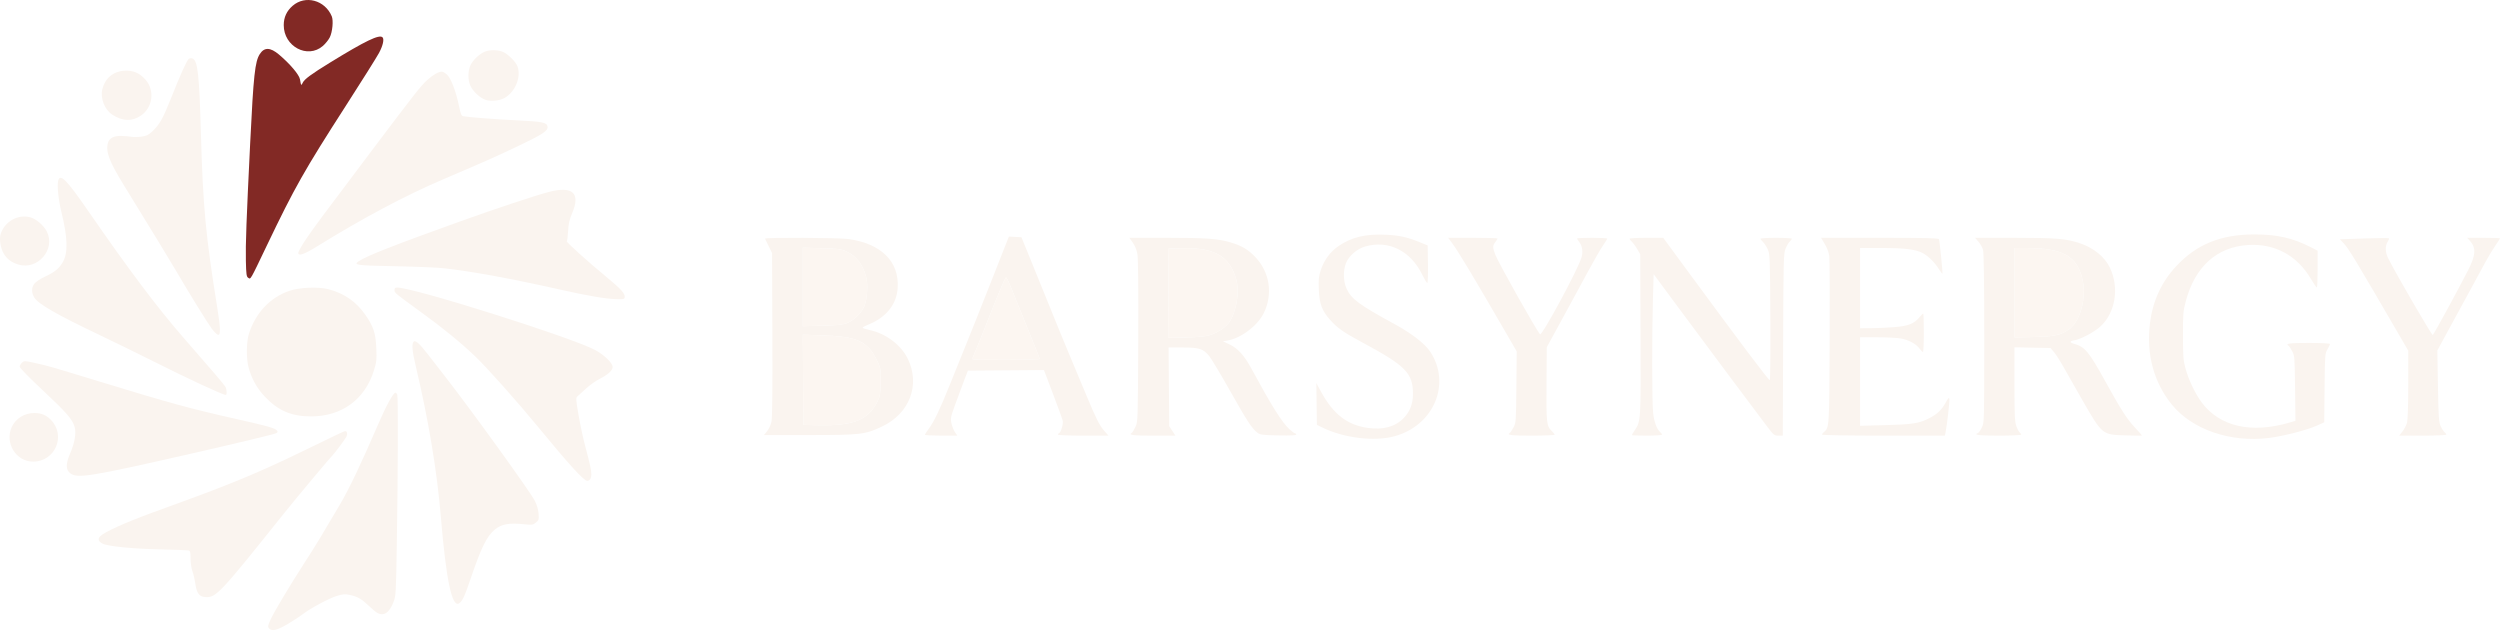
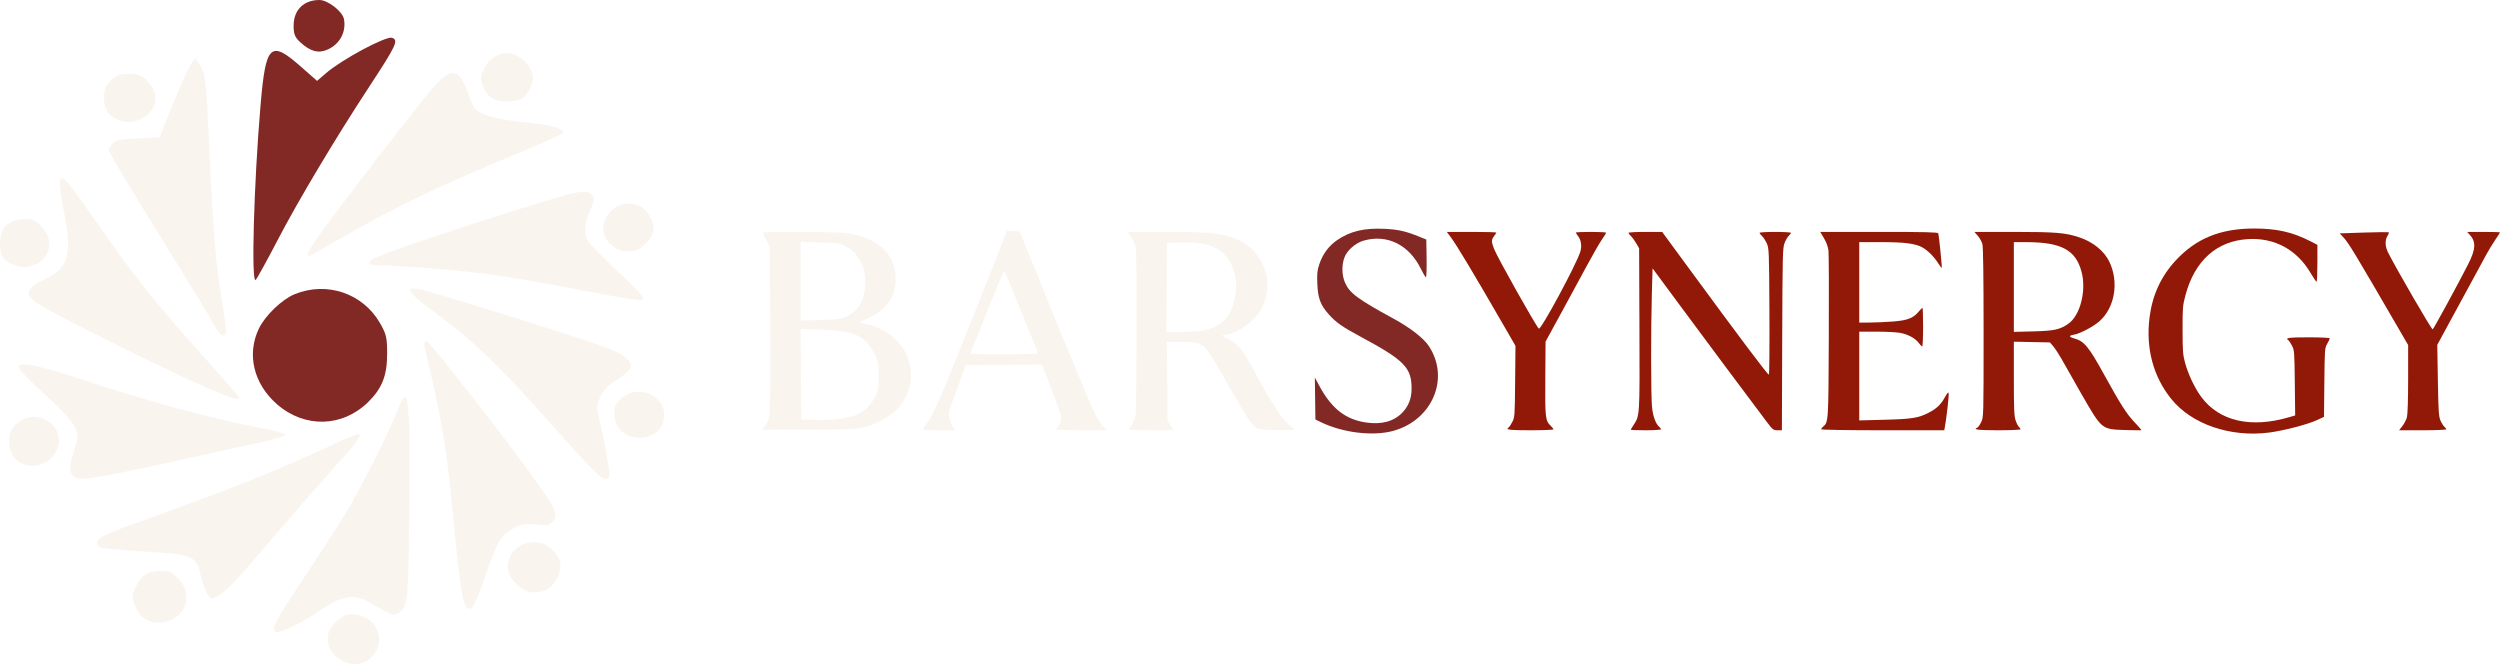
- <svg xmlns="http://www.w3.org/2000/svg" width="246" height="62" viewBox="0 0 246 62" fill="none">
-   <path d="M75.483 42.43C75.665 42.21 75.847 41.808 75.915 41.477C75.994 41.094 76.022 38.264 76.001 32.904C75.991 30.236 75.981 27.569 75.97 24.902C75.862 24.68 75.754 24.457 75.645 24.235C75.467 23.867 75.302 23.529 75.278 23.484C75.213 23.353 82.511 23.386 83.476 23.52C86.722 23.973 88.5 25.738 88.331 28.341C88.225 29.966 87.192 31.247 85.417 31.951C85.126 32.067 84.888 32.2 84.888 32.248C84.888 32.296 85.189 32.397 85.557 32.473C87.148 32.801 88.662 33.937 89.327 35.302C90.579 37.873 89.503 40.696 86.784 41.973C85.109 42.76 84.701 42.808 79.643 42.809C78.152 42.809 76.661 42.81 75.169 42.81C75.274 42.683 75.379 42.556 75.483 42.43ZM85.22 27.21C84.875 25.974 84.235 25.17 83.236 24.721C82.758 24.506 82.443 24.467 80.842 24.423C80.227 24.406 79.613 24.39 78.998 24.373C78.998 25.66 78.998 26.948 78.998 28.236C78.998 29.523 78.998 30.811 78.998 32.098C79.631 32.083 80.264 32.066 80.897 32.05C82.422 32.012 82.904 31.961 83.346 31.789C84.083 31.504 84.853 30.721 85.094 30.015C85.361 29.229 85.42 27.925 85.22 27.21ZM86.609 36.247C86.465 35.687 85.938 34.711 85.568 34.319C84.679 33.377 83.696 33.097 80.951 33.001C80.299 32.978 79.647 32.955 78.995 32.933C79.005 34.412 79.015 35.891 79.024 37.371C79.034 38.85 79.043 40.33 79.053 41.809C79.493 41.82 79.934 41.831 80.374 41.841C83.938 41.929 85.431 41.349 86.331 39.529C86.594 38.997 86.638 38.764 86.664 37.749C86.681 37.107 86.656 36.431 86.609 36.247Z" fill="#FAF4EF" />
-   <path d="M114.8 23.4C118.684 23.4 119.86 23.485 121.106 23.858C122.196 24.183 122.831 24.562 123.533 25.305C124.949 26.806 125.269 28.936 124.358 30.805C123.758 32.037 122.134 33.271 120.803 33.505C120.647 33.533 120.491 33.56 120.336 33.588C120.544 33.685 120.753 33.782 120.962 33.879C121.798 34.269 122.432 34.965 123.14 36.274C125.099 39.893 126.149 41.568 126.871 42.228C127.122 42.456 127.376 42.643 127.436 42.643C127.497 42.643 127.546 42.697 127.546 42.762C127.546 42.843 126.985 42.87 125.792 42.846C124.218 42.814 124.007 42.786 123.728 42.578C123.202 42.184 122.707 41.426 121.015 38.422C120.117 36.829 119.209 35.312 118.997 35.052C118.395 34.314 118.037 34.196 116.396 34.193C115.927 34.192 115.457 34.191 114.988 34.19C114.999 35.481 115.009 36.772 115.02 38.063C115.03 39.355 115.041 40.646 115.051 41.937C115.153 42.092 115.254 42.247 115.356 42.401C115.457 42.556 115.558 42.711 115.66 42.866C114.925 42.866 114.191 42.866 113.457 42.866C111.419 42.866 111.008 42.809 111.376 42.58C111.443 42.538 111.604 42.272 111.734 41.989C111.966 41.482 111.969 41.374 112.003 33.553C112.025 28.275 111.997 25.415 111.919 24.988C111.847 24.595 111.671 24.163 111.465 23.873C111.354 23.715 111.242 23.558 111.13 23.4C112.353 23.4 113.576 23.4 114.8 23.4ZM121.655 27.528C121.01 25.213 119.505 24.342 116.291 24.424C115.86 24.435 115.43 24.446 114.999 24.457C114.989 25.922 114.98 27.386 114.97 28.851C114.96 30.315 114.951 31.78 114.941 33.244C115.492 33.234 116.042 33.224 116.593 33.214C117.605 33.196 118.5 33.119 118.904 33.015C119.715 32.809 120.626 32.216 120.991 31.659C121.677 30.612 121.983 28.706 121.655 27.528Z" fill="#FAF4EF" />
-   <path d="M198.238 23.401C202.371 23.401 203.339 23.483 204.705 23.951C206.035 24.406 207.108 25.285 207.61 26.332C208.561 28.314 208.16 30.784 206.664 32.142C206.071 32.681 204.736 33.386 204.114 33.488C203.609 33.571 203.622 33.708 204.15 33.851C205.143 34.121 205.575 34.646 207.133 37.471C208.675 40.266 209.289 41.231 210.029 42.019C210.437 42.454 210.772 42.829 210.772 42.852C210.772 42.875 210.066 42.871 209.204 42.844C206.824 42.768 206.901 42.83 204.865 39.306C204.318 38.358 203.555 37.016 203.17 36.323C202.785 35.63 202.313 34.879 202.12 34.654C202.004 34.518 201.887 34.382 201.771 34.245C201.179 34.234 200.588 34.222 199.997 34.21C199.405 34.198 198.814 34.186 198.222 34.174C198.222 35.375 198.222 36.576 198.222 37.777C198.222 40.762 198.252 41.468 198.395 41.894C198.491 42.176 198.639 42.466 198.726 42.539C198.812 42.611 198.883 42.715 198.883 42.768C198.883 42.822 197.892 42.866 196.681 42.866C194.718 42.866 194.151 42.795 194.63 42.608C194.714 42.576 194.887 42.33 195.016 42.061C195.249 41.575 195.25 41.512 195.249 33.292C195.249 27.858 195.209 24.869 195.133 24.593C195.07 24.362 194.867 23.999 194.682 23.787C194.57 23.658 194.459 23.529 194.347 23.4C195.644 23.401 196.941 23.401 198.238 23.401ZM204.876 27.314C204.305 25.169 202.9 24.414 199.461 24.405C199.048 24.404 198.635 24.402 198.222 24.401C198.222 25.87 198.222 27.338 198.222 28.806C198.222 30.274 198.222 31.742 198.222 33.211C198.855 33.195 199.488 33.179 200.121 33.162C202.18 33.11 202.736 32.991 203.562 32.425C204.744 31.615 205.371 29.174 204.876 27.314Z" fill="#FAF4EF" />
-   <path d="M91.385 42.199C91.914 41.487 92.517 40.228 93.462 37.86C93.914 36.729 94.612 35.002 95.013 34.023C95.414 33.044 96.537 30.226 97.508 27.761C98.096 26.267 98.685 24.773 99.273 23.279C99.479 23.29 99.685 23.301 99.891 23.312C100.097 23.323 100.302 23.334 100.508 23.345C100.706 23.827 100.904 24.309 101.102 24.791C102.075 27.162 102.375 27.901 103.382 30.408C103.91 31.723 104.752 33.776 105.254 34.968C105.755 36.161 106.499 37.938 106.906 38.917C107.862 41.218 108.199 41.885 108.682 42.424C108.814 42.572 108.946 42.719 109.077 42.866C108.247 42.866 107.417 42.866 106.587 42.866C105.152 42.866 104.098 42.823 104.098 42.764C104.098 42.708 104.149 42.645 104.212 42.623C104.387 42.564 104.64 41.732 104.577 41.42C104.546 41.267 104.116 40.077 103.622 38.777C103.323 37.988 103.024 37.2 102.724 36.411C101.478 36.421 100.231 36.431 98.984 36.441C97.738 36.451 96.491 36.46 95.244 36.47C95.122 36.785 95 37.1 94.878 37.415C94.677 37.935 94.286 38.987 94.01 39.751C93.534 41.068 93.514 41.17 93.629 41.682C93.696 41.979 93.853 42.367 93.978 42.544C94.053 42.651 94.129 42.758 94.205 42.866C93.67 42.866 93.135 42.866 92.601 42.866C91.719 42.866 91.001 42.828 91.005 42.782C91.009 42.736 91.18 42.474 91.385 42.199ZM101.108 32.299C100.447 30.678 99.723 28.888 99.498 28.323C99.273 27.757 99.039 27.295 98.978 27.296C98.918 27.297 98.233 28.911 97.457 30.883C96.68 32.855 95.955 34.653 95.845 34.879C95.736 35.105 95.673 35.318 95.707 35.352C95.8 35.446 102.338 35.425 102.323 35.33C102.316 35.284 101.769 33.92 101.108 32.299Z" fill="#FAF4EF" />
-   <path d="M162.006 23.4C162.558 23.4 163.109 23.4 163.661 23.4C164.417 24.429 165.173 25.458 165.929 26.487C171.346 33.858 174.009 37.397 174.146 37.408C174.195 37.412 174.22 34.625 174.201 31.214C174.169 25.18 174.162 25 173.936 24.512C173.809 24.237 173.598 23.917 173.468 23.8C173.338 23.684 173.232 23.546 173.232 23.494C173.232 23.442 173.926 23.4 174.773 23.4C175.621 23.4 176.315 23.442 176.315 23.494C176.315 23.546 176.218 23.676 176.101 23.784C175.984 23.891 175.798 24.212 175.689 24.496C175.504 24.976 175.488 25.646 175.459 33.939C175.449 36.915 175.438 39.89 175.428 42.866C175.284 42.866 175.14 42.866 174.997 42.866C174.59 42.866 174.53 42.819 173.926 42.023C172.63 40.315 167.447 33.37 165.119 30.222C164.318 29.141 163.519 28.06 162.719 26.978C162.695 27.8 162.672 28.622 162.648 29.444C162.545 33.011 162.555 39.519 162.664 40.59C162.757 41.5 163.026 42.236 163.371 42.525C163.467 42.605 163.545 42.715 163.545 42.768C163.545 42.822 162.876 42.866 162.058 42.866C161.241 42.866 160.572 42.843 160.572 42.815C160.572 42.787 160.697 42.578 160.85 42.351C161.463 41.437 161.461 41.473 161.428 32.9C161.418 30.271 161.408 27.642 161.398 25.013C161.301 24.846 161.204 24.679 161.107 24.512C160.946 24.237 160.711 23.916 160.584 23.8C160.456 23.684 160.352 23.546 160.352 23.494C160.352 23.442 161.096 23.4 162.006 23.4Z" fill="#FAF4EF" />
-   <path d="M211.558 31.798C211.833 29.606 212.687 27.752 214.143 26.189C216.144 24.04 218.526 23.071 221.818 23.068C224.056 23.066 225.598 23.413 227.368 24.318C227.597 24.435 227.826 24.552 228.056 24.669C228.056 25.273 228.056 25.878 228.056 26.482C228.056 27.479 228.019 28.293 227.973 28.291C227.928 28.289 227.668 27.909 227.395 27.446C226.039 25.14 223.846 23.952 221.23 24.107C218.157 24.29 215.999 26.222 215.092 29.603C214.821 30.614 214.802 30.84 214.804 33.022C214.807 35.06 214.837 35.468 215.043 36.223C215.357 37.38 216.015 38.76 216.66 39.62C218.431 41.98 221.527 42.684 225.283 41.581C225.479 41.524 225.675 41.466 225.872 41.408C225.859 40.344 225.847 39.28 225.835 38.216C225.8 35.163 225.788 35.004 225.552 34.559C225.417 34.303 225.257 34.062 225.195 34.024C224.842 33.803 225.258 33.745 227.175 33.745C228.412 33.745 229.267 33.788 229.267 33.85C229.267 33.907 229.155 34.145 229.019 34.378C228.779 34.788 228.77 34.907 228.738 38.176C228.727 39.301 228.715 40.425 228.704 41.55C228.464 41.66 228.224 41.77 227.984 41.88C227.06 42.304 224.678 42.918 223.276 43.094C219.478 43.572 215.686 42.266 213.691 39.791C211.919 37.593 211.179 34.822 211.558 31.798Z" fill="#FAF4EF" />
-   <path d="M184.968 23.4C189.488 23.4 190.754 23.43 190.794 23.539C190.866 23.739 191.182 26.88 191.135 26.928C191.113 26.95 190.937 26.719 190.743 26.414C190.348 25.793 189.713 25.172 189.192 24.9C188.495 24.536 187.444 24.405 185.205 24.403C184.48 24.403 183.755 24.402 183.03 24.401C183.03 25.718 183.03 27.034 183.03 28.35C183.03 29.666 183.03 30.983 183.03 32.299C183.37 32.298 183.709 32.297 184.049 32.296C184.609 32.295 185.652 32.248 186.367 32.192C187.792 32.08 188.339 31.864 188.901 31.189C189.055 31.004 189.209 30.853 189.243 30.853C189.277 30.853 189.305 31.704 189.305 32.744C189.305 33.784 189.265 34.635 189.216 34.635C189.167 34.635 189.018 34.486 188.886 34.306C188.548 33.844 187.823 33.449 187.056 33.309C186.696 33.243 185.644 33.189 184.716 33.189C184.155 33.189 183.592 33.189 183.03 33.189C183.03 34.64 183.03 36.092 183.03 37.543C183.03 38.995 183.03 40.446 183.03 41.898C183.865 41.876 184.7 41.854 185.535 41.833C188.195 41.763 188.842 41.661 189.842 41.149C190.615 40.753 191.038 40.355 191.433 39.651C191.728 39.126 191.788 39.069 191.819 39.287C191.851 39.522 191.585 41.826 191.44 42.56C191.42 42.662 191.4 42.764 191.379 42.866C189.364 42.866 187.349 42.866 185.333 42.866C181.938 42.866 179.287 42.823 179.287 42.768C179.287 42.715 179.369 42.602 179.469 42.518C180.003 42.071 180.001 42.113 180.038 33.689C180.057 29.346 180.042 25.534 180.004 25.218C179.96 24.86 179.795 24.41 179.564 24.022C179.44 23.815 179.317 23.607 179.193 23.4C181.118 23.4 183.043 23.4 184.968 23.4Z" fill="#FAF4EF" />
-   <path d="M129.996 38.555C131.189 40.752 132.565 41.818 134.581 42.105C136.108 42.324 137.306 41.993 138.137 41.123C138.739 40.493 139.03 39.742 139.035 38.806C139.045 36.721 138.344 36.003 134.048 33.696C132.21 32.709 131.61 32.289 130.892 31.487C130.079 30.576 129.828 29.908 129.772 28.498C129.731 27.494 129.761 27.2 129.962 26.591C130.289 25.595 130.883 24.785 131.692 24.226C132.99 23.33 134.378 22.998 136.408 23.1C137.706 23.165 138.455 23.331 139.697 23.832C139.959 23.937 140.22 24.043 140.482 24.148C140.491 24.765 140.502 25.382 140.512 25.999C140.528 27.017 140.499 27.849 140.446 27.849C140.393 27.849 140.169 27.479 139.947 27.027C138.794 24.669 136.638 23.601 134.345 24.251C133.52 24.485 132.707 25.194 132.433 25.919C132.155 26.655 132.178 27.663 132.49 28.374C132.943 29.407 133.73 29.991 137.272 31.919C138.903 32.807 140.216 33.825 140.731 34.603C142.826 37.764 141.085 41.879 137.208 42.931C135.229 43.468 132.254 43.108 130.133 42.074C129.95 41.985 129.766 41.895 129.583 41.806C129.574 41.12 129.564 40.435 129.555 39.75C129.546 39.064 129.537 38.379 129.528 37.694C129.684 37.981 129.84 38.268 129.996 38.555Z" fill="#FAF4EF" />
-   <path d="M144.93 23.4C146.268 23.4 147.362 23.43 147.362 23.466C147.362 23.502 147.263 23.659 147.142 23.815C146.865 24.171 146.866 24.361 147.15 25.09C147.471 25.912 151.201 32.542 151.538 32.89C151.727 33.085 155.27 26.525 155.621 25.33C155.783 24.781 155.696 24.197 155.396 23.811C155.276 23.658 155.178 23.502 155.178 23.466C155.178 23.43 155.847 23.4 156.664 23.4C157.482 23.4 158.151 23.436 158.151 23.479C158.151 23.522 157.959 23.835 157.725 24.174C157.49 24.513 156.84 25.642 156.28 26.681C155.721 27.722 154.574 29.83 153.733 31.367C153.223 32.299 152.713 33.231 152.203 34.162C152.194 35.363 152.186 36.563 152.177 37.763C152.149 41.632 152.183 41.928 152.704 42.424C152.854 42.566 152.976 42.723 152.976 42.774C152.976 42.824 151.961 42.866 150.72 42.866C148.649 42.866 148.217 42.809 148.575 42.587C148.636 42.548 148.797 42.308 148.932 42.052C149.17 41.603 149.18 41.464 149.212 38.083C149.223 36.915 149.234 35.747 149.245 34.579C148.891 33.967 148.537 33.356 148.183 32.744C145.061 27.347 143.486 24.723 142.892 23.928C142.76 23.752 142.629 23.576 142.497 23.4C143.308 23.4 144.119 23.4 144.93 23.4Z" fill="#FAF4EF" />
-   <path d="M232.629 23.465C233.94 23.421 235.039 23.412 235.072 23.445C235.104 23.477 235.047 23.634 234.944 23.793C234.683 24.197 234.702 24.829 234.994 25.41C235.789 26.992 239.259 32.967 239.381 32.965C239.453 32.964 241.808 28.651 242.857 26.599C243.63 25.087 243.665 24.366 243.001 23.651C242.924 23.567 242.846 23.484 242.769 23.4C243.307 23.4 243.846 23.4 244.385 23.4C245.273 23.4 246 23.423 246 23.45C246 23.478 245.784 23.816 245.521 24.201C245.257 24.587 244.854 25.252 244.625 25.68C244.395 26.109 243.538 27.686 242.72 29.184C241.902 30.683 240.918 32.489 240.534 33.198C240.301 33.628 240.068 34.057 239.834 34.487C239.854 35.65 239.874 36.812 239.894 37.975C239.946 41.006 239.98 41.522 240.152 41.914C240.261 42.162 240.432 42.434 240.533 42.518C240.633 42.602 240.716 42.715 240.716 42.768C240.716 42.822 239.673 42.866 238.399 42.866C237.626 42.866 236.854 42.866 236.082 42.866C236.191 42.727 236.299 42.588 236.408 42.449C236.587 42.219 236.788 41.831 236.853 41.587C236.925 41.316 236.972 39.844 236.972 37.824C236.972 36.718 236.973 35.612 236.973 34.507C236.721 34.074 236.47 33.641 236.218 33.208C231.624 25.305 231.12 24.472 230.571 23.89C230.463 23.775 230.354 23.66 230.246 23.545C231.04 23.518 231.835 23.491 232.629 23.465Z" fill="#FAF4EF" />
-   <path d="M86.609 36.247C86.656 36.431 86.681 37.107 86.665 37.749C86.638 38.765 86.595 38.997 86.332 39.529C85.431 41.349 83.938 41.929 80.374 41.841C79.934 41.831 79.493 41.82 79.053 41.809C79.044 40.33 79.034 38.85 79.024 37.371C79.015 35.891 79.005 34.412 78.996 32.933C79.647 32.955 80.299 32.978 80.951 33.001C83.697 33.097 84.679 33.377 85.568 34.319C85.938 34.711 86.465 35.687 86.609 36.247Z" fill="#FCF6F1" />
-   <path d="M121.655 27.528C121.983 28.706 121.677 30.612 120.991 31.659C120.626 32.216 119.715 32.809 118.904 33.015C118.5 33.119 117.604 33.196 116.592 33.214C116.042 33.224 115.492 33.234 114.941 33.244C114.951 31.78 114.96 30.315 114.97 28.851C114.979 27.386 114.989 25.922 114.999 24.457C115.43 24.446 115.86 24.435 116.291 24.424C119.505 24.342 121.01 25.213 121.655 27.528Z" fill="#FCF6F1" />
-   <path d="M204.876 27.314C205.371 29.174 204.744 31.615 203.561 32.425C202.735 32.991 202.18 33.11 200.121 33.162C199.488 33.179 198.855 33.195 198.222 33.211C198.222 31.742 198.222 30.274 198.222 28.806C198.222 27.338 198.222 25.87 198.222 24.401C198.635 24.402 199.048 24.404 199.461 24.405C202.9 24.414 204.304 25.169 204.876 27.314Z" fill="#FCF6F1" />
-   <path d="M85.22 27.21C85.42 27.925 85.361 29.229 85.094 30.015C84.853 30.721 84.083 31.504 83.346 31.789C82.904 31.961 82.422 32.012 80.897 32.05C80.264 32.066 79.631 32.083 78.998 32.098C78.998 30.811 78.998 29.523 78.998 28.236C78.998 26.948 78.998 25.661 78.998 24.373C79.612 24.39 80.227 24.406 80.842 24.423C82.443 24.467 82.758 24.506 83.236 24.721C84.235 25.17 84.875 25.974 85.22 27.21Z" fill="#FCF6F1" />
-   <path d="M101.108 32.299C101.769 33.92 102.316 35.284 102.323 35.33C102.338 35.425 95.801 35.446 95.707 35.352C95.673 35.318 95.736 35.105 95.845 34.879C95.955 34.653 96.68 32.855 97.457 30.883C98.233 28.911 98.918 27.297 98.979 27.296C99.039 27.295 99.273 27.757 99.498 28.323C99.723 28.888 100.448 30.678 101.108 32.299Z" fill="#FCF6F1" />
-   <path d="M30.093 23.561C30.839 22.451 31.635 21.379 36.611 14.78C40.842 9.168 41.401 8.457 42.026 7.887C42.594 7.369 43.15 7.049 43.483 7.049C43.571 7.049 43.791 7.175 43.972 7.329C44.361 7.659 44.873 8.992 45.168 10.442C45.328 11.228 45.402 11.403 45.584 11.437C46.15 11.541 48.778 11.741 50.926 11.845C53.391 11.963 53.819 12.053 53.877 12.462C53.934 12.867 53.419 13.21 51.047 14.341C48.855 15.388 47.769 15.87 43.66 17.622C39.909 19.22 35.708 21.454 31.157 24.269C29.91 25.041 29.349 25.231 29.349 24.882C29.349 24.764 29.683 24.169 30.093 23.561Z" fill="#FAF4EF" />
-   <path d="M37.642 3.675C37.823 3.859 37.678 4.499 37.292 5.214C37.061 5.642 35.583 7.995 34.009 10.442C29.953 16.747 28.982 18.464 26.274 24.124C24.575 27.675 24.679 27.493 24.428 27.337C24.255 27.23 24.225 27.015 24.194 25.669C24.157 24.075 24.247 21.628 24.619 14.057C24.946 7.381 25.091 6.05 25.566 5.318C26.009 4.633 26.595 4.648 27.446 5.363C28.525 6.271 29.445 7.357 29.52 7.814C29.623 8.439 29.641 8.46 29.79 8.139C29.951 7.793 30.626 7.295 32.486 6.153C35.974 4.01 37.329 3.359 37.642 3.675Z" fill="#822925" />
-   <path d="M10.62 14.067C10.75 13.597 11.198 13.358 11.918 13.375C12.271 13.383 12.722 13.42 12.919 13.458C13.117 13.495 13.556 13.491 13.896 13.448C14.407 13.383 14.594 13.294 14.989 12.927C15.682 12.281 16.044 11.646 16.785 9.774C17.75 7.338 18.397 5.904 18.585 5.784C18.676 5.726 18.834 5.711 18.935 5.751C19.459 5.954 19.608 7.286 19.773 13.223C19.97 20.325 20.242 23.208 21.374 30.237C21.704 32.28 21.725 32.999 21.454 32.946C21.351 32.926 21.077 32.659 20.846 32.354C20.445 31.823 18.58 28.801 17.345 26.682C16.799 25.745 14.905 22.639 12.19 18.228C10.749 15.888 10.384 14.92 10.62 14.067Z" fill="#FAF4EF" />
-   <path d="M40.676 33.65C40.827 33.408 41.244 33.754 42.03 34.774C42.412 35.27 43.197 36.28 43.774 37.018C46.31 40.261 52.185 48.398 52.627 49.281C52.834 49.694 52.968 50.155 52.997 50.551C53.038 51.127 53.018 51.192 52.727 51.425C52.436 51.657 52.348 51.67 51.586 51.589C50.085 51.43 49.344 51.565 48.68 52.118C47.887 52.778 47.328 53.927 46.259 57.089C45.721 58.68 45.484 59.176 45.167 59.372C44.473 59.8 43.898 57.062 43.381 50.874C43.003 46.358 42.175 41.376 40.915 36.046C40.572 34.599 40.505 33.922 40.676 33.65Z" fill="#FAF4EF" />
-   <path d="M3.389 27.903C3.522 27.732 3.989 27.426 4.425 27.222C5.39 26.771 5.815 26.424 6.19 25.776C6.704 24.89 6.66 23.367 6.05 20.898C5.756 19.71 5.604 18.27 5.722 17.795C5.914 17.025 6.536 17.653 8.722 20.82C12.639 26.495 15.538 30.349 18.068 33.244C20.834 36.41 22.08 37.869 22.184 38.066C22.322 38.325 22.344 38.861 22.217 38.861C21.927 38.861 18.499 37.272 15.092 35.558C13.639 34.827 11.261 33.663 9.808 32.971C5.545 30.941 3.756 29.912 3.367 29.267C3.081 28.794 3.09 28.288 3.389 27.903Z" fill="#FAF4EF" />
-   <path d="M26.639 60.932C26.988 60.174 28.619 57.451 30.032 55.268C31.051 53.694 31.637 52.731 33.414 49.707C34.374 48.074 35.502 45.71 37.233 41.7C38.008 39.903 38.703 38.639 38.916 38.639C38.969 38.639 39.047 38.727 39.09 38.834C39.184 39.069 39.164 46.243 39.049 53.377C38.967 58.474 38.959 58.622 38.71 59.264C38.31 60.299 37.776 60.654 37.13 60.314C36.998 60.245 36.616 59.926 36.281 59.607C35.569 58.928 35.182 58.706 34.415 58.54C33.937 58.436 33.748 58.452 33.116 58.648C32.353 58.884 30.468 59.9 29.789 60.441C29.577 60.61 28.934 61.029 28.361 61.373C27.312 62.002 26.783 62.142 26.508 61.864C26.326 61.68 26.34 61.58 26.639 60.932Z" fill="#FAF4EF" />
-   <path d="M2.161 35.687C2.38 35.487 2.416 35.489 3.51 35.733C4.852 36.034 4.704 35.991 9.736 37.53C16.767 39.68 18.746 40.221 23.349 41.253C26.338 41.923 27.063 42.129 27.256 42.364C27.353 42.482 27.336 42.541 27.181 42.624C26.983 42.73 23.39 43.594 18.725 44.657C8.92 46.891 7.622 47.103 6.927 46.581C6.464 46.234 6.456 45.648 6.898 44.628C7.352 43.585 7.513 42.634 7.344 42.012C7.143 41.278 6.55 40.598 4.166 38.367C2.906 37.188 1.937 36.197 1.937 36.087C1.937 35.98 2.038 35.8 2.161 35.687Z" fill="#FAF4EF" />
-   <path d="M9.863 52.766C10.278 52.346 12.214 51.467 14.927 50.467C15.503 50.255 16.914 49.739 18.065 49.321C22.759 47.614 25.782 46.347 29.624 44.477C33.22 42.727 33.868 42.421 33.977 42.421C34.166 42.421 34.217 42.723 34.075 42.996C33.959 43.219 32.932 44.597 32.763 44.757C32.51 44.995 29.112 49.057 27.971 50.485C21.599 58.462 21.252 58.83 20.189 58.75C19.598 58.706 19.351 58.369 19.22 57.429C19.164 57.033 19.036 56.485 18.935 56.211C18.832 55.93 18.751 55.385 18.75 54.96C18.749 54.285 18.725 54.203 18.517 54.16C18.389 54.134 17.146 54.088 15.753 54.059C13.035 54.001 10.598 53.757 10.092 53.493C9.677 53.276 9.6 53.032 9.863 52.766Z" fill="#FAF4EF" />
-   <path d="M35.314 25.693C36.111 25.166 38.861 24.088 45.366 21.755C48.812 20.519 52.692 19.231 54.008 18.887C56.343 18.277 57.142 18.996 56.307 20.957C56.03 21.608 55.943 21.992 55.902 22.733C55.874 23.253 55.815 23.703 55.771 23.734C55.68 23.797 57.817 25.725 59.669 27.251C61.085 28.418 61.519 28.894 61.472 29.227C61.441 29.445 61.379 29.461 60.613 29.436C59.579 29.404 57.841 29.108 55.219 28.519C50.26 27.405 46.484 26.711 43.66 26.395C43.024 26.324 40.849 26.234 38.825 26.196C35.032 26.123 34.729 26.08 35.314 25.693Z" fill="#FAF4EF" />
-   <path d="M39.084 28.295C40.707 28.295 56.24 33.198 58.573 34.447C59.45 34.916 60.283 35.724 60.283 36.106C60.283 36.456 59.845 36.854 58.962 37.304C58.616 37.481 58.042 37.891 57.686 38.215C57.33 38.54 56.949 38.886 56.84 38.984C56.651 39.156 56.654 39.229 56.926 40.82C57.082 41.731 57.362 43.052 57.548 43.756C58.084 45.781 58.183 46.232 58.188 46.653C58.191 47.061 58.036 47.315 57.782 47.315C57.452 47.315 55.946 45.664 52.965 42.032C50.9 39.517 47.965 36.222 46.776 35.084C45.346 33.717 43.611 32.298 41.458 30.737C38.846 28.842 38.816 28.817 38.816 28.545C38.816 28.354 38.88 28.295 39.084 28.295Z" fill="#FAF4EF" />
-   <path d="M24.491 32.852C25.144 30.791 26.567 29.276 28.468 28.62C29.463 28.276 31.33 28.199 32.321 28.46C33.884 28.872 35.046 29.68 35.954 30.986C36.755 32.137 36.965 32.782 37.029 34.271C37.077 35.392 37.053 35.614 36.797 36.445C35.916 39.3 33.63 40.975 30.614 40.975C28.666 40.975 27.339 40.401 26.018 38.986C25.258 38.172 24.729 37.202 24.446 36.105C24.224 35.244 24.246 33.624 24.491 32.852Z" fill="#FAF4EF" />
-   <path d="M46.287 6.437C46.515 5.931 47.157 5.316 47.694 5.089C48.216 4.868 49.098 4.896 49.582 5.149C50.087 5.412 50.764 6.11 50.919 6.528C51.315 7.591 50.677 9.103 49.594 9.669C49.118 9.917 48.276 9.993 47.789 9.83C47.243 9.648 46.538 8.995 46.287 8.44C46.031 7.871 46.031 7.007 46.287 6.437Z" fill="#FAF4EF" />
-   <path d="M10.074 8.756C10.337 7.7 11.142 7.028 12.227 6.958C13.085 6.903 13.718 7.168 14.309 7.828C15.259 8.891 15.039 10.589 13.847 11.387C12.977 11.969 12.07 11.938 11.061 11.291C10.29 10.797 9.848 9.662 10.074 8.756Z" fill="#FAF4EF" />
-   <path d="M0.06 23.04C0.453 21.792 1.764 21.052 2.99 21.385C3.555 21.539 4.297 22.177 4.603 22.773C5.504 24.526 3.714 26.61 1.806 26.03C1.116 25.82 0.671 25.483 0.348 24.922C0.05 24.406 -0.088 23.508 0.06 23.04Z" fill="#FAF4EF" />
-   <path d="M32.645 1.602C32.821 2.019 32.713 3.154 32.45 3.676C32.323 3.928 32.016 4.308 31.77 4.522C30.26 5.827 27.911 4.572 27.92 2.464C27.923 1.7 28.213 1.074 28.797 0.569C30.045 -0.511 31.976 0.008 32.645 1.602Z" fill="#822925" />
-   <path d="M1.153 42.027C1.53 41.189 2.405 40.641 3.368 40.641C4.057 40.641 4.534 40.835 4.999 41.305C6.527 42.849 5.438 45.424 3.256 45.424C1.578 45.424 0.447 43.597 1.153 42.027Z" fill="#FAF4EF" />
+ <svg xmlns="http://www.w3.org/2000/svg" width="1280" height="340" viewBox="0 0 1280 340" fill="none">
+   <path d="M391.636 218.025C392.581 216.879 393.53 214.78 393.884 213.055C394.295 211.057 394.444 196.289 394.335 168.32C394.281 154.403 394.227 140.485 394.173 126.568C393.609 125.408 393.044 124.247 392.48 123.086C391.549 121.171 390.688 119.408 390.568 119.169C390.226 118.488 428.25 118.658 433.276 119.36C450.187 121.723 459.448 130.934 458.569 144.515C458.018 152.994 452.634 159.675 443.387 163.351C441.871 163.954 440.629 164.65 440.629 164.9C440.629 165.149 442.2 165.676 444.118 166.072C452.409 167.783 460.295 173.71 463.759 180.834C470.281 194.247 464.676 208.977 450.513 215.641C441.783 219.75 439.659 219.999 413.309 220.005C405.539 220.006 397.769 220.008 390 220.009C390.546 219.348 391.091 218.686 391.636 218.025ZM442.362 138.612C440.565 132.161 437.228 127.967 432.026 125.624C429.536 124.502 427.895 124.298 419.552 124.071C416.349 123.983 413.148 123.896 409.945 123.808C409.945 130.527 409.945 137.245 409.945 143.963C409.945 150.681 409.945 157.399 409.945 164.118C413.243 164.035 416.541 163.951 419.839 163.867C427.787 163.667 430.296 163.399 432.6 162.505C436.437 161.015 440.452 156.931 441.703 153.245C443.095 149.144 443.402 142.344 442.362 138.612ZM449.596 185.765C448.846 182.841 446.101 177.75 444.175 175.706C439.542 170.79 434.424 169.327 420.119 168.827C416.723 168.708 413.328 168.59 409.933 168.472C409.982 176.19 410.032 183.909 410.082 191.628C410.132 199.348 410.183 207.066 410.232 214.786C412.526 214.842 414.82 214.899 417.115 214.954C435.682 215.41 443.463 212.384 448.152 202.888C449.523 200.112 449.749 198.9 449.886 193.602C449.974 190.25 449.844 186.723 449.596 185.765Z" fill="#FAF4EF" />
+   <path d="M596.468 118.734C616.703 118.734 622.829 119.179 629.323 121.121C635 122.819 638.307 124.795 641.964 128.674C649.346 136.505 651.011 147.616 646.266 157.369C643.139 163.797 634.676 170.236 627.745 171.459C626.932 171.603 626.121 171.745 625.309 171.889C626.395 172.396 627.482 172.904 628.57 173.41C632.93 175.445 636.229 179.078 639.92 185.907C650.125 204.789 655.595 213.528 659.358 216.971C660.664 218.163 661.989 219.14 662.303 219.14C662.617 219.14 662.875 219.419 662.875 219.76C662.875 220.181 659.952 220.32 653.738 220.195C645.536 220.029 644.436 219.886 642.984 218.798C640.241 216.74 637.666 212.789 628.85 197.116C624.172 188.8 619.44 180.887 618.333 179.53C615.197 175.68 613.335 175.064 604.783 175.046C602.34 175.04 599.894 175.036 597.45 175.031C597.505 181.767 597.559 188.505 597.614 195.242C597.669 201.979 597.724 208.717 597.779 215.454C598.308 216.262 598.836 217.069 599.364 217.877C599.892 218.684 600.421 219.492 600.949 220.299C597.123 220.299 593.296 220.299 589.471 220.299C578.852 220.299 576.715 220.006 578.631 218.808C578.981 218.589 579.82 217.202 580.495 215.728C581.704 213.079 581.722 212.516 581.895 171.706C582.011 144.169 581.864 129.248 581.457 127.017C581.083 124.965 580.169 122.711 579.096 121.201C578.514 120.378 577.931 119.556 577.347 118.734C583.721 118.734 590.095 118.734 596.468 118.734ZM632.182 140.269C628.824 128.192 620.983 123.648 604.238 124.076C601.993 124.133 599.75 124.19 597.506 124.248C597.455 131.889 597.405 139.531 597.356 147.172C597.305 154.814 597.255 162.455 597.205 170.098C600.073 170.046 602.941 169.992 605.808 169.94C611.08 169.844 615.744 169.442 617.853 168.903C622.074 167.826 626.82 164.734 628.723 161.825C632.297 156.361 633.893 146.419 632.182 140.269Z" fill="#FAF4EF" />
+   <path d="M1031.17 118.736C1052.7 118.738 1057.74 119.168 1064.86 121.607C1071.79 123.981 1077.38 128.568 1080 134.031C1084.95 144.375 1082.86 157.261 1075.07 164.349C1071.98 167.161 1065.02 170.837 1061.78 171.369C1059.15 171.801 1059.22 172.516 1061.97 173.265C1067.14 174.674 1069.39 177.411 1077.51 192.152C1085.54 206.737 1088.74 211.769 1092.6 215.882C1094.72 218.153 1096.47 220.108 1096.47 220.228C1096.47 220.348 1092.79 220.328 1088.3 220.185C1075.9 219.789 1076.3 220.112 1065.69 201.728C1062.84 196.781 1058.87 189.775 1056.86 186.16C1054.86 182.544 1052.4 178.626 1051.39 177.454C1050.79 176.742 1050.18 176.032 1049.57 175.321C1046.49 175.259 1043.41 175.197 1040.33 175.135C1037.25 175.074 1034.17 175.011 1031.09 174.95C1031.09 181.217 1031.09 187.483 1031.09 193.75C1031.09 209.325 1031.24 213.008 1031.99 215.227C1032.48 216.701 1033.26 218.216 1033.71 218.594C1034.16 218.972 1034.53 219.51 1034.53 219.791C1034.53 220.071 1029.37 220.299 1023.06 220.299C1012.83 220.299 1009.87 219.929 1012.37 218.958C1012.81 218.79 1013.71 217.505 1014.38 216.101C1015.59 213.568 1015.6 213.234 1015.6 170.349C1015.6 141.994 1015.39 126.396 1014.99 124.957C1014.66 123.752 1013.6 121.857 1012.64 120.75C1012.06 120.078 1011.48 119.406 1010.89 118.734C1017.65 118.735 1024.41 118.736 1031.17 118.736ZM1065.75 139.153C1062.77 127.962 1055.45 124.025 1037.54 123.975C1035.39 123.97 1033.24 123.963 1031.09 123.957C1031.09 131.619 1031.09 139.278 1031.09 146.939C1031.09 154.601 1031.09 162.261 1031.09 169.922C1034.38 169.838 1037.68 169.755 1040.98 169.67C1051.71 169.399 1054.6 168.778 1058.9 165.822C1065.06 161.595 1068.33 148.861 1065.75 139.153Z" fill="#921908" />
+   <path d="M474.478 216.818C477.235 213.107 480.379 206.535 485.303 194.183C487.657 188.277 491.293 179.267 493.382 174.16C495.472 169.053 501.319 154.35 506.379 141.487C509.445 133.69 512.512 125.894 515.579 118.099C516.65 118.157 517.722 118.214 518.795 118.271C519.866 118.328 520.939 118.386 522.01 118.444C523.041 120.958 524.073 123.474 525.104 125.989C530.175 138.363 531.739 142.22 536.982 155.297C539.733 162.161 544.122 172.869 546.735 179.093C549.348 185.317 553.22 194.59 555.341 199.697C560.322 211.702 562.081 215.179 564.596 217.996C565.282 218.764 565.968 219.532 566.653 220.299C562.33 220.299 558.005 220.299 553.682 220.299C546.203 220.299 540.711 220.075 540.711 219.768C540.711 219.476 540.978 219.145 541.305 219.035C542.221 218.726 543.536 214.382 543.207 212.754C543.045 211.957 540.808 205.751 538.234 198.963C536.676 194.85 535.116 190.736 533.557 186.623C527.062 186.674 520.566 186.725 514.072 186.776C507.578 186.827 501.082 186.877 494.587 186.928C493.952 188.573 493.316 190.217 492.681 191.861C491.632 194.575 489.596 200.059 488.158 204.05C485.679 210.922 485.575 211.453 486.173 214.122C486.522 215.672 487.339 217.696 487.989 218.619C488.383 219.18 488.777 219.74 489.171 220.299C486.386 220.299 483.6 220.299 480.815 220.299C476.22 220.299 472.477 220.104 472.499 219.865C472.52 219.625 473.41 218.254 474.478 216.818ZM525.137 165.164C521.695 156.705 517.919 147.369 516.746 144.417C515.574 141.466 514.357 139.055 514.042 139.061C513.726 139.066 510.159 147.488 506.113 157.777C502.068 168.064 498.29 177.447 497.717 178.626C497.146 179.807 496.821 180.916 496.996 181.093C497.485 181.586 531.545 181.474 531.466 180.979C531.428 180.741 528.579 173.623 525.137 165.164Z" fill="#FAF4EF" />
+   <path d="M842.407 118.734C845.279 118.734 848.152 118.734 851.025 118.734C854.965 124.103 858.903 129.471 862.843 134.84C891.066 173.301 904.936 191.763 905.654 191.823C905.907 191.844 906.037 177.301 905.941 159.506C905.771 128.018 905.733 127.079 904.559 124.537C903.896 123.101 902.799 121.429 902.121 120.82C901.444 120.212 900.891 119.494 900.891 119.224C900.891 118.954 904.505 118.734 908.921 118.734C913.337 118.734 916.95 118.954 916.95 119.224C916.95 119.494 916.449 120.173 915.838 120.734C915.225 121.294 914.259 122.967 913.69 124.452C912.728 126.958 912.643 130.452 912.493 173.724C912.438 189.25 912.384 204.775 912.329 220.299C911.581 220.299 910.833 220.299 910.084 220.299C907.963 220.299 907.653 220.056 904.508 215.905C897.753 206.989 870.749 170.753 858.621 154.33C854.452 148.688 850.286 143.045 846.119 137.403C845.996 141.691 845.872 145.979 845.749 150.268C845.215 168.88 845.264 202.838 845.834 208.425C846.318 213.172 847.72 217.014 849.517 218.523C850.014 218.94 850.42 219.51 850.42 219.791C850.42 220.071 846.935 220.299 842.677 220.299C838.419 220.299 834.935 220.181 834.935 220.035C834.935 219.889 835.585 218.8 836.381 217.614C839.578 212.847 839.567 213.031 839.394 168.301C839.342 154.584 839.289 140.867 839.236 127.149C838.73 126.279 838.224 125.407 837.719 124.537C836.884 123.1 835.657 121.428 834.994 120.819C834.33 120.212 833.788 119.494 833.788 119.224C833.788 118.954 837.666 118.734 842.407 118.734Z" fill="#921908" />
+   <path d="M1100.56 162.552C1101.99 151.113 1106.44 141.441 1114.03 133.282C1124.45 122.07 1136.86 117.016 1154.02 117C1165.67 116.988 1173.71 118.801 1182.93 123.521C1184.12 124.132 1185.32 124.743 1186.51 125.355C1186.51 128.507 1186.51 131.66 1186.51 134.813C1186.51 140.014 1186.32 144.262 1186.08 144.253C1185.85 144.244 1184.49 142.258 1183.07 139.841C1176.01 127.809 1164.58 121.611 1150.95 122.422C1134.94 123.377 1123.7 133.456 1118.97 151.096C1117.56 156.375 1117.46 157.554 1117.47 168.936C1117.49 179.571 1117.65 181.7 1118.72 185.641C1120.36 191.674 1123.78 198.874 1127.15 203.366C1136.37 215.68 1152.5 219.354 1172.07 213.598C1173.09 213.297 1174.11 212.996 1175.13 212.695C1175.07 207.144 1175.01 201.591 1174.94 196.039C1174.76 180.11 1174.7 179.277 1173.47 176.956C1172.77 175.62 1171.93 174.364 1171.61 174.165C1169.77 173.015 1171.94 172.709 1181.93 172.709C1188.37 172.709 1192.82 172.932 1192.82 173.256C1192.82 173.557 1192.24 174.798 1191.53 176.013C1190.28 178.153 1190.24 178.773 1190.07 195.829C1190.01 201.699 1189.95 207.567 1189.89 213.436C1188.64 214.01 1187.39 214.584 1186.14 215.158C1181.32 217.368 1168.92 220.572 1161.61 221.491C1141.82 223.985 1122.07 217.167 1111.68 204.258C1102.44 192.786 1098.59 178.329 1100.56 162.552Z" fill="#921908" />
+   <path d="M962.035 118.734C985.582 118.734 992.179 118.891 992.384 119.459C992.761 120.501 994.407 136.891 994.161 137.141C994.046 137.255 993.129 136.048 992.119 134.457C990.064 131.217 986.753 127.981 984.04 126.56C980.411 124.661 974.933 123.978 963.266 123.967C959.489 123.964 955.714 123.96 951.938 123.957C951.938 130.825 951.938 137.693 951.938 144.561C951.938 151.428 951.938 158.296 951.938 165.164C953.707 165.16 955.475 165.155 957.243 165.15C960.162 165.142 965.596 164.898 969.32 164.606C976.747 164.024 979.595 162.895 982.525 159.372C983.326 158.408 984.127 157.619 984.306 157.619C984.484 157.619 984.63 162.059 984.63 167.486C984.63 172.912 984.421 177.352 984.164 177.352C983.907 177.352 983.134 176.579 982.445 175.636C980.686 173.229 976.907 171.166 972.91 170.433C971.038 170.088 965.554 169.807 960.723 169.807C957.795 169.807 954.867 169.807 951.938 169.807C951.938 177.381 951.938 184.955 951.938 192.529C951.938 200.102 951.938 207.675 951.938 215.249C956.288 215.137 960.637 215.023 964.986 214.91C978.843 214.548 982.216 214.012 987.425 211.341C991.454 209.275 993.659 207.197 995.716 203.524C997.25 200.785 997.563 200.488 997.724 201.626C997.895 202.854 996.508 214.874 995.752 218.704C995.646 219.236 995.541 219.768 995.435 220.299C984.936 220.299 974.437 220.299 963.937 220.299C946.25 220.299 932.438 220.077 932.438 219.791C932.438 219.51 932.865 218.923 933.387 218.485C936.168 216.15 936.155 216.371 936.348 172.418C936.447 149.755 936.368 129.865 936.169 128.217C935.945 126.348 935.084 124.003 933.879 121.978C933.235 120.897 932.592 119.815 931.948 118.734C941.977 118.734 952.006 118.734 962.035 118.734Z" fill="#921908" />
+   <path d="M675.636 197.808C681.851 209.27 689.02 214.83 699.523 216.333C707.482 217.472 713.721 215.746 718.05 211.208C721.188 207.918 722.703 203.998 722.727 199.116C722.781 188.24 719.13 184.493 696.747 172.455C687.175 167.307 684.047 165.114 680.308 160.927C676.069 156.178 674.763 152.691 674.469 145.332C674.26 140.095 674.412 138.558 675.458 135.38C677.165 130.187 680.258 125.957 684.474 123.04C691.234 118.365 698.465 116.637 709.045 117.166C715.808 117.504 719.709 118.373 726.181 120.987C727.542 121.536 728.904 122.086 730.266 122.637C730.317 125.855 730.37 129.074 730.423 132.293C730.509 137.604 730.355 141.949 730.08 141.949C729.804 141.949 728.637 140.017 727.483 137.657C721.476 125.355 710.242 119.78 698.297 123.172C693.997 124.392 689.764 128.09 688.337 131.873C686.887 135.715 687.007 140.974 688.63 144.684C690.99 150.075 695.092 153.121 713.542 163.18C722.043 167.815 728.88 173.127 731.568 177.188C742.481 193.677 733.41 215.15 713.213 220.641C702.9 223.443 687.404 221.564 676.353 216.17C675.398 215.703 674.441 215.236 673.485 214.77C673.437 211.193 673.389 207.617 673.342 204.041C673.293 200.465 673.247 196.888 673.199 193.312C674.011 194.811 674.823 196.31 675.636 197.808Z" fill="#822925" />
+   <path d="M753.439 118.734C760.41 118.734 766.112 118.888 766.112 119.078C766.112 119.267 765.596 120.086 764.965 120.897C763.521 122.754 763.528 123.748 765.008 127.551C766.68 131.839 786.11 166.434 787.867 168.25C788.851 169.266 807.309 135.039 809.142 128.801C809.983 125.937 809.53 122.891 807.965 120.877C807.342 120.077 806.833 119.267 806.833 119.078C806.833 118.888 810.318 118.734 814.576 118.734C818.834 118.734 822.318 118.918 822.318 119.144C822.318 119.37 821.32 121.002 820.099 122.772C818.877 124.541 815.492 130.429 812.575 135.855C809.658 141.282 803.685 152.284 799.302 160.305C796.646 165.165 793.989 170.027 791.333 174.887C791.287 181.151 791.242 187.413 791.197 193.677C791.05 213.863 791.226 215.409 793.944 217.994C794.724 218.735 795.362 219.557 795.362 219.821C795.362 220.084 790.072 220.299 783.605 220.299C772.816 220.299 770.568 220.006 772.429 218.844C772.749 218.644 773.587 217.388 774.293 216.053C775.53 213.71 775.581 212.985 775.747 195.344C775.805 189.25 775.862 183.155 775.92 177.062C774.076 173.87 772.233 170.678 770.388 167.486C754.123 139.327 745.918 125.637 742.823 121.49C742.138 120.571 741.452 119.653 740.766 118.734C744.991 118.734 749.214 118.734 753.439 118.734Z" fill="#921908" />
+   <path d="M1210.34 119.07C1217.17 118.84 1222.9 118.794 1223.07 118.966C1223.24 119.137 1222.94 119.955 1222.4 120.783C1221.04 122.889 1221.14 126.188 1222.66 129.218C1226.8 137.476 1244.88 168.651 1245.52 168.64C1245.89 168.634 1258.16 146.13 1263.63 135.421C1267.65 127.534 1267.83 123.775 1264.38 120.04C1263.97 119.604 1263.57 119.169 1263.17 118.734C1265.97 118.734 1268.78 118.734 1271.58 118.734C1276.21 118.734 1280 118.852 1280 118.996C1280 119.14 1278.88 120.903 1277.5 122.914C1276.13 124.924 1274.03 128.397 1272.83 130.632C1271.64 132.865 1267.17 141.093 1262.91 148.914C1258.65 156.734 1253.52 166.158 1251.52 169.858C1250.31 172.099 1249.09 174.341 1247.88 176.581C1247.98 182.649 1248.09 188.714 1248.19 194.781C1248.46 210.595 1248.64 213.29 1249.53 215.335C1250.1 216.629 1250.99 218.046 1251.52 218.485C1252.04 218.923 1252.47 219.51 1252.47 219.791C1252.47 220.071 1247.04 220.299 1240.4 220.299C1236.37 220.299 1232.35 220.299 1228.33 220.299C1228.89 219.574 1229.46 218.849 1230.03 218.124C1230.96 216.927 1232.01 214.903 1232.35 213.626C1232.72 212.212 1232.96 204.534 1232.97 193.994C1232.97 188.224 1232.97 182.454 1232.97 176.684C1231.66 174.426 1230.35 172.166 1229.04 169.908C1205.11 128.67 1202.48 124.325 1199.62 121.287C1199.05 120.687 1198.49 120.087 1197.92 119.487C1202.06 119.348 1206.2 119.209 1210.34 119.07Z" fill="#921908" />
+   <path d="M15.545 147.706C16.129 146.8 19.509 144.677 23.052 142.982C35.2 137.168 37.114 130.201 32.643 108.061C31.141 100.625 30.265 93.651 30.692 92.565C31.412 90.736 31.657 90.748 33.887 92.713C35.217 93.882 41.853 102.855 48.634 112.647C68.241 140.967 79.538 155.108 106.865 185.542C115.415 195.062 122.408 203.162 122.408 203.546C122.408 205.196 118.15 203.879 105.23 198.229C81.173 187.708 21.719 157.97 18.01 154.597C14.186 151.118 13.878 150.263 15.545 147.706Z" fill="#FAF4EF" />
+   <path d="M174.928 104.882C198.694 73.583 217.597 49.456 223.204 43.257C231.238 34.374 235.493 35.449 239.492 47.377C240.661 50.865 242.226 54.467 242.974 55.386C245.774 58.831 254.355 61.235 268.593 62.567C282.245 63.842 289.568 66.013 288.086 68.346C287.753 68.869 274.224 74.785 258.019 81.493C224.611 95.327 199.701 107.382 175.559 121.403C166.427 126.706 158.648 131.048 158.272 131.048C155.8 131.048 159.638 125.012 174.928 104.882Z" fill="#FAF4EF" />
+   <path d="M52.373 274.775C53.887 273.811 60.303 271.157 66.628 268.881C108.459 253.828 117.888 250.276 136.362 242.616C147.705 237.912 162.862 231.258 170.046 227.832C177.23 224.405 183.449 221.928 183.859 222.328C184.948 223.389 182.163 227.115 171.337 239.071C166.045 244.916 153.069 259.79 142.505 272.128C119.899 298.523 115.641 303.038 111.225 305.294C108.163 306.859 107.802 306.788 106.222 304.311C105.283 302.843 103.869 298.987 103.073 295.739C100.21 284.033 100.166 284.014 71.002 282.206C61.579 281.622 52.912 280.787 51.745 280.347C48.819 279.246 49.088 276.873 52.373 274.775Z" fill="#FAF4EF" />
+   <path d="M57.405 73.718C58.827 71.82 61.066 71.326 70.446 70.838C74.221 70.64 77.997 70.444 81.77 70.246C83.893 64.934 86.018 59.621 88.141 54.309C94.056 39.511 98.664 30.107 99.998 30.107C100.304 30.107 101.66 32.025 103.012 34.37C105.217 38.203 105.647 42.584 107.241 77.463C109.218 120.741 110.511 135.719 114.049 156.313C115.376 164.039 116.024 170.791 115.485 171.317C113.962 172.797 112.055 171.048 109.192 165.557C107.748 162.783 96.107 143.657 83.323 123.054C62.939 90.201 55.687 77.965 55.687 76.43C55.687 76.2 56.461 74.979 57.405 73.718Z" fill="#FAF4EF" />
+   <path d="M214.532 148.017C219.727 148.826 297.61 173.134 310.445 177.952C319.755 181.447 324.394 185.59 322.618 188.819C321.973 190 318.772 192.628 315.516 194.664C311.528 197.153 308.869 199.922 307.381 203.127C305.266 207.697 305.26 208.251 307.289 216.618C308.451 221.419 310.116 229.672 310.987 234.959C312.345 243.215 312.321 244.664 310.826 245.223C308.39 246.133 304.61 242.392 280.144 214.869C255.517 187.167 242.565 174.777 223.376 160.563C208.687 149.679 206.649 146.789 214.532 148.017Z" fill="#FAF4EF" />
+   <path d="M218.399 174.756C220.005 174.782 259.459 225.223 274.812 246.875C284.816 260.981 285.963 263.79 283.028 266.948C281.087 269.037 279.878 269.272 274.475 268.615C269.414 268 267.208 268.334 263.185 270.333C256.668 273.566 254.475 277.283 248.269 295.591C245.437 303.949 242.356 311.076 241.426 311.427C237.2 313.015 236.132 307.453 231.622 260.323C229.098 233.969 226.155 215.294 221.203 194.209C216.431 173.877 216.552 174.727 218.399 174.756Z" fill="#FAF4EF" />
+   <path d="M191.61 132.198C199.714 127.977 287.351 99.52 295.332 98.519C300.208 97.908 301.786 98.146 303.11 99.699C304.535 101.37 304.399 102.53 302.15 107.812C299.255 114.606 298.854 119.235 300.817 123.155C301.526 124.574 308.487 131.672 316.285 138.929C325.915 147.892 330.066 152.514 329.234 153.343C328.397 154.178 318.854 152.761 298.905 148.837C282.899 145.691 261.885 142.005 252.212 140.647C237.193 138.54 203.426 135.787 192.464 135.773C188.529 135.769 188.111 134.02 191.61 132.198Z" fill="#FAF4EF" />
+   <path d="M15.951 187.021C19.455 187.455 30.237 190.434 39.911 193.639C75.458 205.412 108.237 214.375 132.11 218.848C139.782 220.286 146.061 221.971 146.061 222.593C146.061 223.215 140.873 224.851 134.536 226.23C128.198 227.606 109.635 231.688 93.289 235.301C55.844 243.574 42.939 245.909 39.894 244.969C35.41 243.585 34.91 240.536 37.693 231.523C40.224 223.335 40.233 223.036 38.089 218.407C36.713 215.438 30.992 209.237 22.737 201.766C15.502 195.218 9.582 189.043 9.582 188.046C9.582 186.543 10.679 186.366 15.951 187.021Z" fill="#FAF4EF" />
+   <path d="M200.78 19.364C204.167 20.629 202.995 23.118 188.862 44.674C171.725 70.806 152.688 102.685 142.267 122.699C136.711 133.367 131.609 142.636 130.927 143.301C128.53 145.634 129.961 94.01 133.411 53.717C136.083 22.524 138.417 20.339 154.197 34.245C156.91 36.635 159.62 39.022 162.333 41.412C163.866 40.09 165.402 38.765 166.935 37.441C175.168 30.344 197.8 18.251 200.78 19.364Z" fill="#822925" />
+   <path d="M142.11 316.991C143.478 314.393 150.99 302.706 158.805 291.018C166.618 279.328 175.874 264.817 179.373 258.767C186.853 245.842 200.663 217.975 203.747 209.592C209.167 194.847 210.157 203.751 209.539 261.77C209.034 309.498 208.823 311.365 203.672 314.047C201.18 315.346 200.709 315.164 189.738 308.681C181.362 303.731 174.6 304.914 162.442 313.458C159.441 315.567 153.622 318.935 149.515 320.941C140.353 325.414 138.257 324.297 142.11 316.991Z" fill="#FAF4EF" />
+   <path d="M132.549 168.237C135.771 161.531 144.389 153.257 150.906 150.607C167.303 143.94 185.69 150.136 194.468 165.284C197.816 171.058 198.229 172.823 198.214 181.223C198.192 192.281 195.652 198.777 188.628 205.729C175.373 218.848 155.963 219.347 141.771 206.931C129.832 196.481 126.231 181.381 132.549 168.237Z" fill="#822925" />
+   <path d="M248.178 34.472C250.259 30.364 255.221 27.154 259.494 27.154C265.923 27.154 272.838 33.885 272.838 40.142C272.838 43.604 269.623 49.282 266.838 50.732C265.554 51.399 262.014 51.948 258.967 51.948C252.957 51.948 249.442 49.593 247.314 44.149C245.761 40.17 245.858 39.051 248.178 34.472Z" fill="#FAF4EF" />
+   <path d="M56.804 41.231C59.708 38.405 61.375 37.781 65.997 37.781C70.597 37.781 72.288 38.408 75.127 41.17C81.624 47.493 81.127 55.158 73.914 59.916C69.226 63.006 64.291 63.303 59.3 60.791C54.782 58.514 53.259 55.69 53.259 49.572C53.259 45.742 54.026 43.934 56.804 41.231Z" fill="#FAF4EF" />
+   <path d="M176.12 9.797C177.328 16.25 174.043 22.468 167.931 25.289C163.1 27.521 158.891 26.416 153.645 21.546C150.947 19.041 150.314 17.419 150.336 13.062C150.375 5.077 155.501 0 163.53 0C167.863 0 175.377 5.85 176.12 9.797Z" fill="#822925" />
+   <path d="M69.519 300.462C72.093 294.789 75.652 292.437 81.859 292.312C86.791 292.21 87.878 292.691 91.566 296.606C100.175 305.748 93.9 318.76 80.886 318.76C75.732 318.76 71.656 315.97 69.509 310.971C67.456 306.189 67.459 305.006 69.519 300.462Z" fill="#FAF4EF" />
+   <path d="M1.084 118.481C2.698 114.587 7.187 112.157 12.765 112.157C17.04 112.157 18.41 112.806 21.591 116.331C28.773 124.29 24.92 134.837 14.211 136.527C9.365 137.293 3.103 134.698 1.131 131.111C-0.357 128.408 -0.381 122.014 1.084 118.481Z" fill="#FAF4EF" />
+   <path d="M261.225 284.895C264.314 278.171 274.063 275.366 280.153 279.453C286.803 283.912 288.596 289.38 285.498 295.737C281.434 304.073 271.864 305.859 264.935 299.576C260.007 295.11 258.775 290.226 261.225 284.895Z" fill="#FAF4EF" />
+   <path d="M8.277 217.139C13.297 212.255 21.083 212.244 26.44 217.113C34.728 224.65 28.296 238.482 16.502 238.482C9.519 238.482 4.732 233.439 4.732 226.085C4.732 221.586 5.375 219.965 8.277 217.139Z" fill="#FAF4EF" />
+   <path d="M309.475 113.326C313.473 102.805 326.556 100.931 332.277 110.061C335.89 115.829 335.412 119.972 330.583 124.671C327.252 127.912 325.515 128.685 321.553 128.685C313.167 128.685 306.743 120.512 309.475 113.326Z" fill="#FAF4EF" />
+   <path d="M168.174 324.074C168.987 320.706 174.31 315.542 177.862 314.675C179.524 314.267 182.731 314.528 184.99 315.254C196.027 318.799 197.352 333.586 187.089 338.693C177.486 343.473 165.694 334.357 168.174 324.074Z" fill="#FAF4EF" />
+   <path d="M315.432 207.195C319.748 199.889 329.567 198.376 336.05 204.013C339.131 206.691 339.886 208.293 339.995 212.39C340.395 227.228 316.727 228.44 314.626 213.688C314.303 211.416 314.665 208.494 315.432 207.195Z" fill="#FAF4EF" />
</svg>
